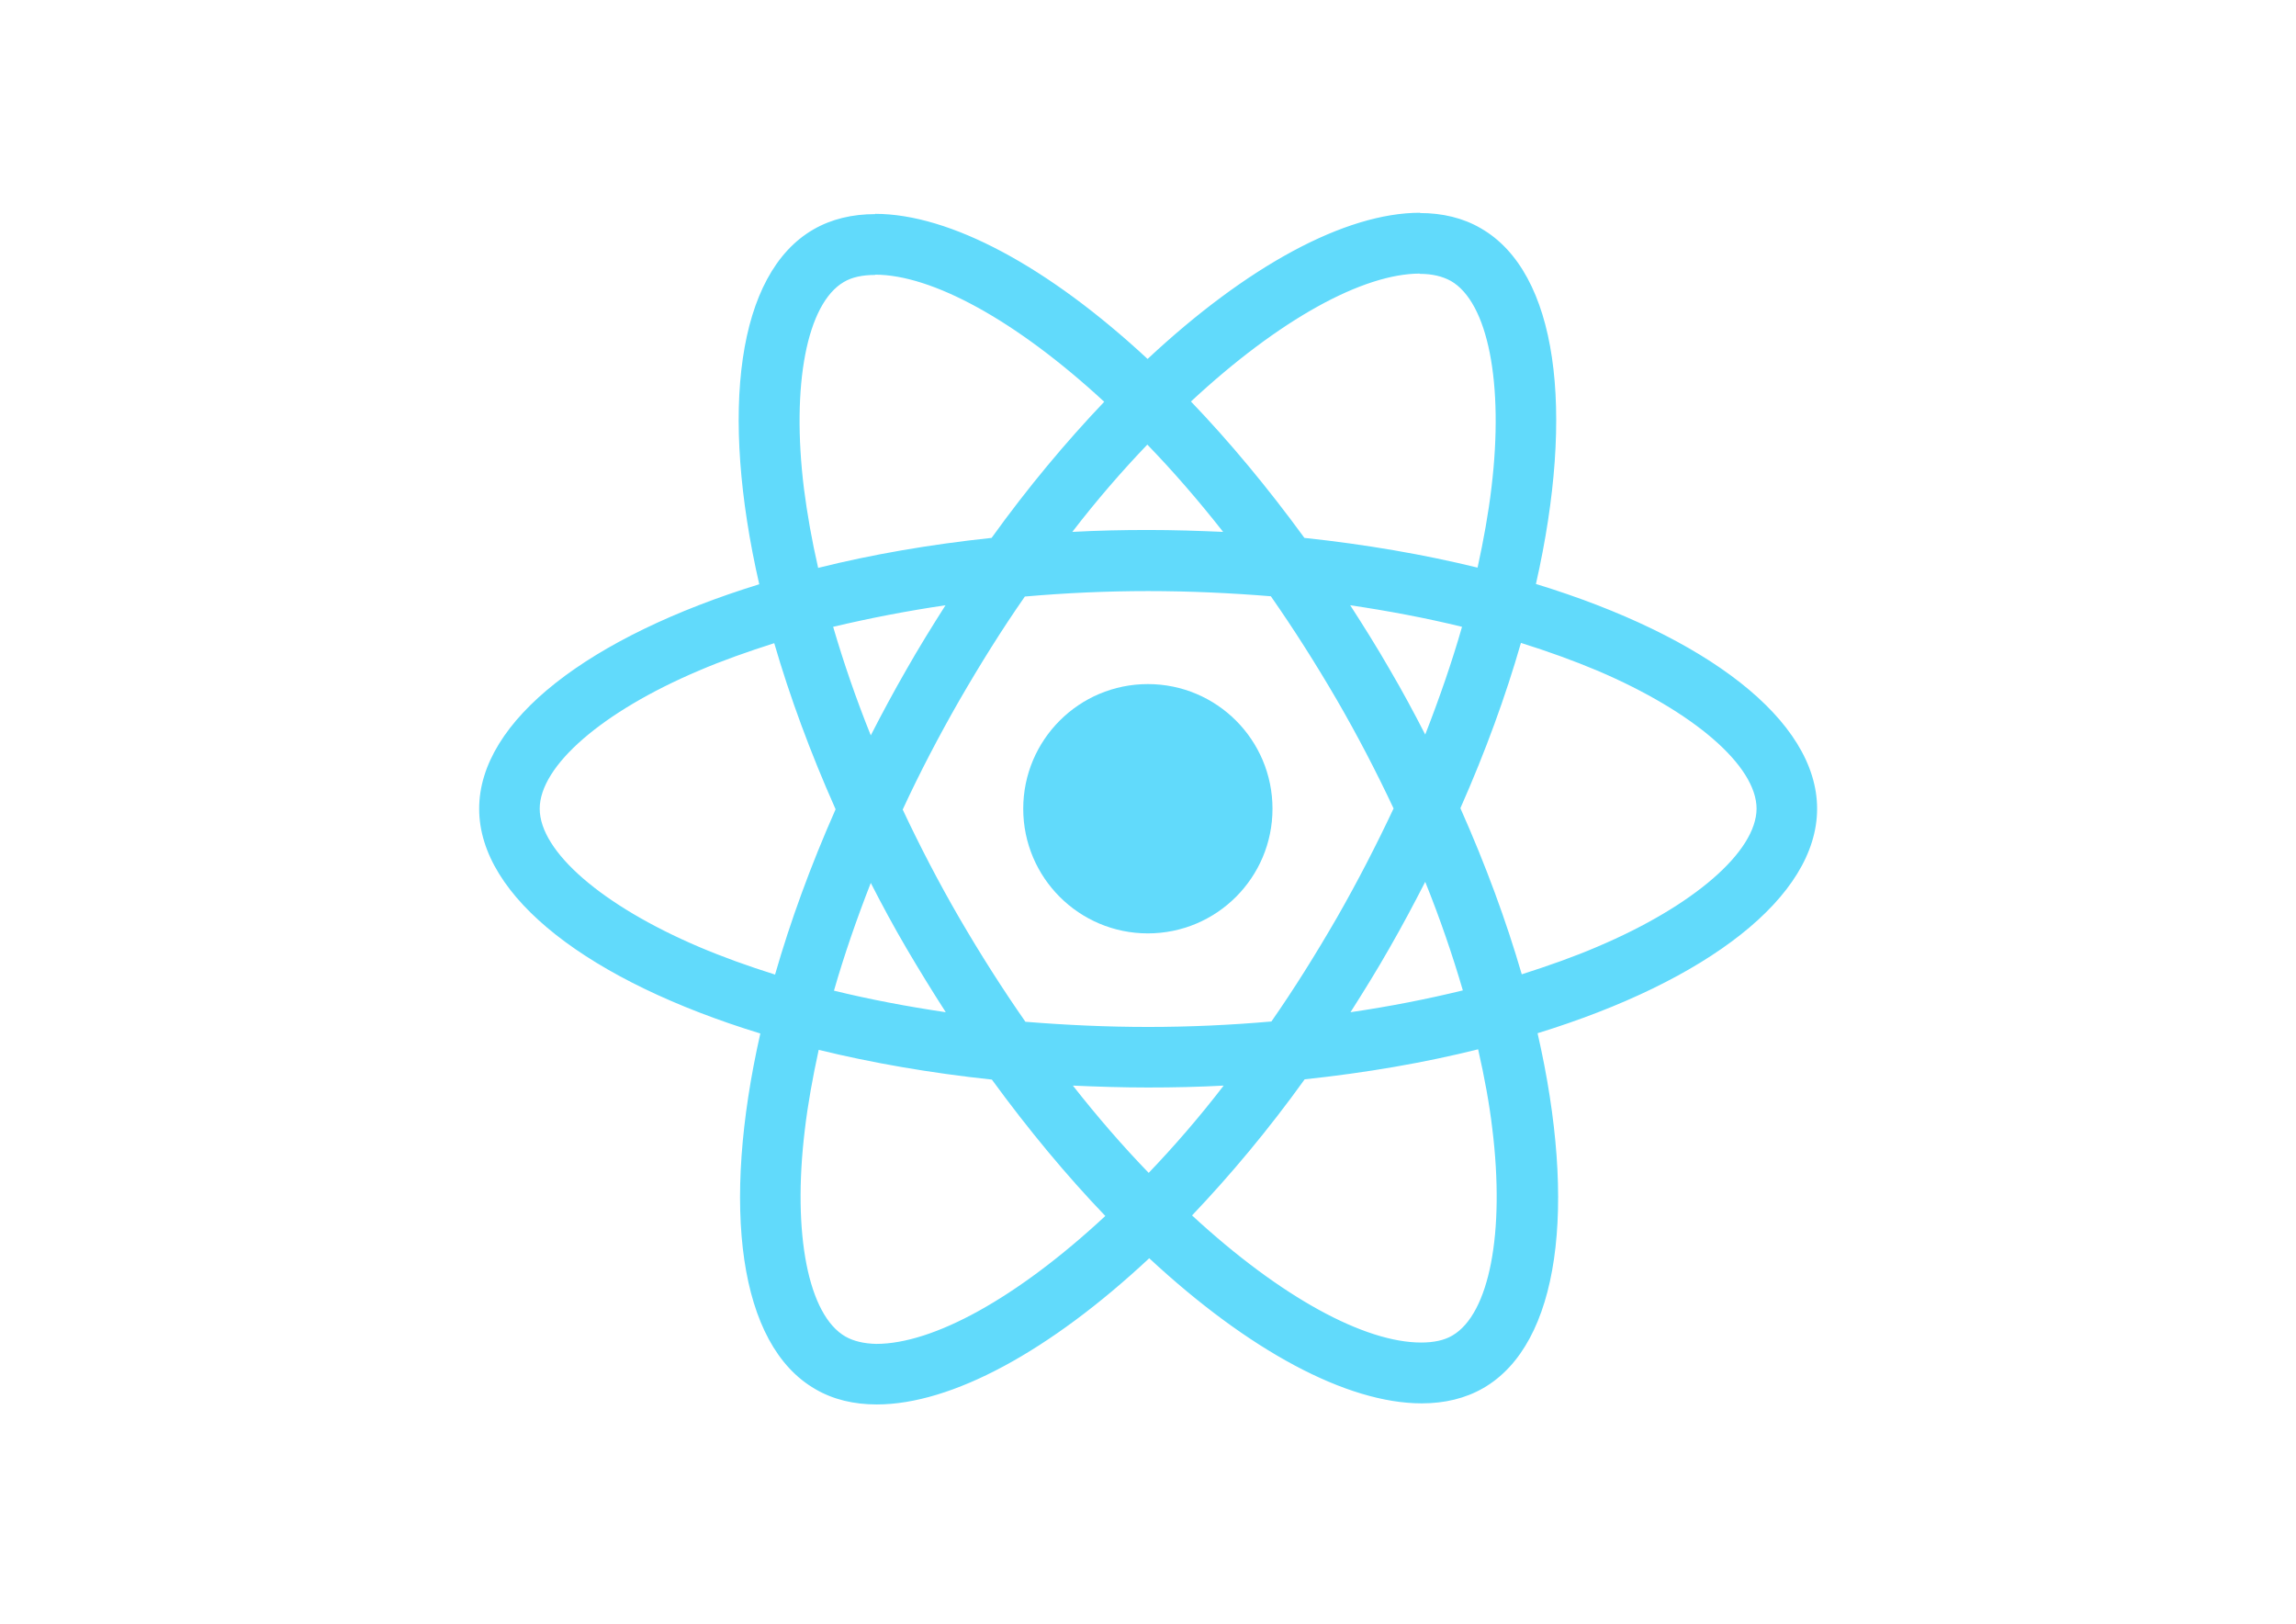
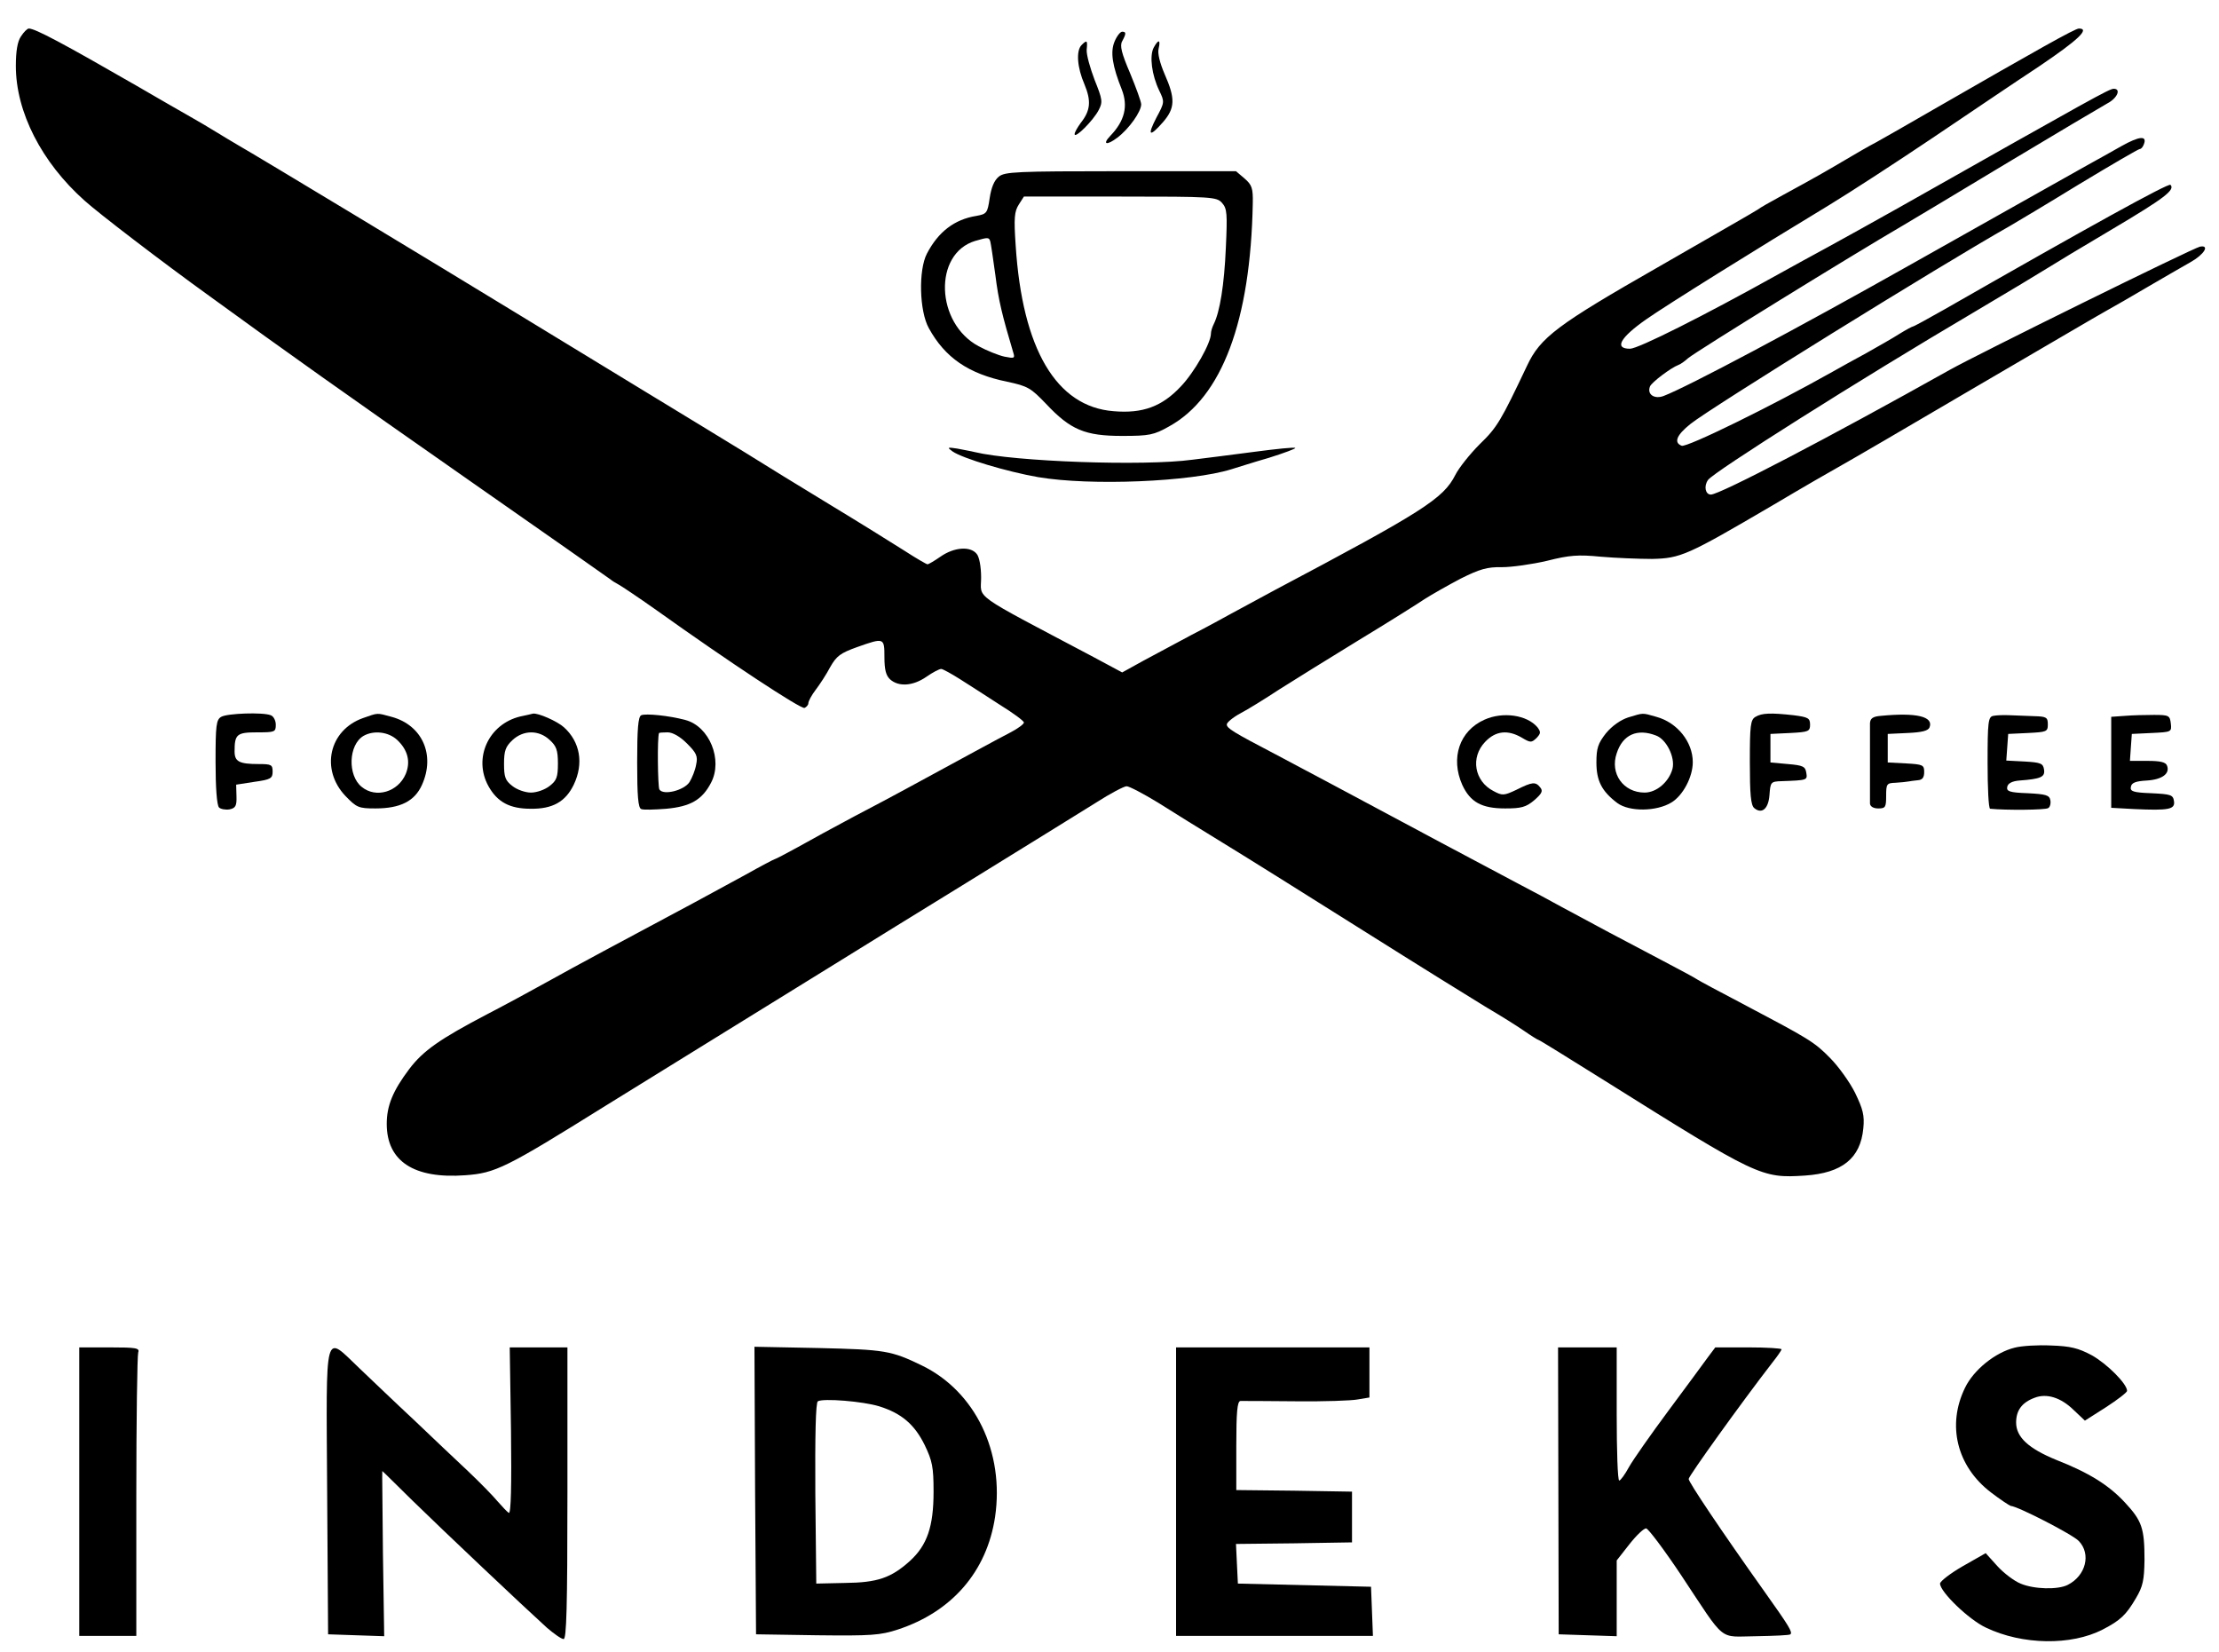
- <svg xmlns="http://www.w3.org/2000/svg" viewBox="0 0 841.9 595.3">
-   <g fill="#61DAFB">
-     <path d="M666.3 296.5c0-32.5-40.7-63.3-103.1-82.4 14.4-63.6 8-114.2-20.2-130.4-6.5-3.8-14.1-5.6-22.4-5.6v22.3c4.6 0 8.3.9 11.4 2.6 13.6 7.8 19.5 37.5 14.9 75.7-1.1 9.4-2.9 19.3-5.1 29.4-19.6-4.8-41-8.5-63.5-10.9-13.5-18.5-27.5-35.3-41.6-50 32.6-30.3 63.2-46.9 84-46.9V78c-27.5 0-63.5 19.6-99.9 53.6-36.4-33.8-72.4-53.2-99.9-53.2v22.3c20.7 0 51.4 16.5 84 46.6-14 14.7-28 31.4-41.3 49.9-22.6 2.4-44 6.1-63.6 11-2.3-10-4-19.7-5.2-29-4.7-38.2 1.1-67.9 14.6-75.8 3-1.8 6.9-2.6 11.5-2.6V78.5c-8.4 0-16 1.8-22.6 5.6-28.1 16.2-34.4 66.7-19.9 130.1-62.2 19.2-102.7 49.9-102.7 82.3 0 32.5 40.7 63.3 103.1 82.4-14.4 63.6-8 114.2 20.2 130.4 6.5 3.8 14.1 5.6 22.5 5.6 27.5 0 63.5-19.6 99.9-53.6 36.4 33.8 72.4 53.2 99.9 53.2 8.4 0 16-1.8 22.6-5.6 28.1-16.2 34.4-66.7 19.9-130.1 62-19.1 102.5-49.9 102.5-82.3zm-130.2-66.7c-3.7 12.9-8.3 26.2-13.5 39.5-4.1-8-8.4-16-13.1-24-4.6-8-9.5-15.8-14.4-23.4 14.2 2.1 27.9 4.7 41 7.9zm-45.8 106.5c-7.8 13.5-15.8 26.3-24.1 38.2-14.9 1.3-30 2-45.2 2-15.1 0-30.2-.7-45-1.9-8.3-11.9-16.4-24.6-24.2-38-7.6-13.1-14.5-26.4-20.8-39.8 6.2-13.4 13.2-26.8 20.7-39.9 7.8-13.5 15.8-26.3 24.1-38.2 14.9-1.3 30-2 45.2-2 15.1 0 30.2.7 45 1.9 8.3 11.9 16.4 24.6 24.2 38 7.6 13.1 14.5 26.4 20.8 39.8-6.3 13.4-13.2 26.8-20.7 39.9zm32.3-13c5.4 13.4 10 26.8 13.8 39.8-13.1 3.2-26.9 5.9-41.2 8 4.9-7.7 9.8-15.6 14.4-23.7 4.6-8 8.9-16.1 13-24.1zM421.2 430c-9.3-9.6-18.6-20.3-27.8-32 9 .4 18.2.7 27.5.7 9.4 0 18.7-.2 27.8-.7-9 11.7-18.3 22.4-27.5 32zm-74.4-58.9c-14.2-2.1-27.9-4.7-41-7.9 3.7-12.9 8.3-26.2 13.5-39.5 4.1 8 8.4 16 13.1 24 4.7 8 9.5 15.8 14.4 23.4zM420.7 163c9.3 9.6 18.6 20.3 27.8 32-9-.4-18.2-.7-27.5-.7-9.4 0-18.7.2-27.8.7 9-11.7 18.3-22.4 27.5-32zm-74 58.9c-4.9 7.7-9.8 15.6-14.4 23.7-4.6 8-8.9 16-13 24-5.4-13.4-10-26.8-13.8-39.8 13.1-3.1 26.9-5.8 41.2-7.9zm-90.5 125.2c-35.4-15.1-58.3-34.9-58.3-50.6 0-15.7 22.9-35.6 58.3-50.6 8.6-3.7 18-7 27.7-10.1 5.7 19.6 13.2 40 22.5 60.9-9.2 20.8-16.6 41.1-22.2 60.6-9.9-3.1-19.3-6.5-28-10.2zM310 490c-13.6-7.8-19.5-37.5-14.9-75.7 1.1-9.4 2.9-19.3 5.1-29.4 19.6 4.8 41 8.5 63.5 10.9 13.5 18.5 27.5 35.3 41.6 50-32.6 30.3-63.2 46.9-84 46.9-4.5-.1-8.3-1-11.3-2.7zm237.2-76.2c4.7 38.2-1.1 67.9-14.6 75.8-3 1.8-6.9 2.6-11.5 2.6-20.7 0-51.4-16.5-84-46.6 14-14.7 28-31.4 41.3-49.9 22.6-2.4 44-6.1 63.6-11 2.3 10.1 4.1 19.8 5.2 29.1zm38.5-66.7c-8.6 3.7-18 7-27.7 10.1-5.7-19.6-13.2-40-22.5-60.9 9.2-20.8 16.6-41.1 22.2-60.6 9.9 3.1 19.3 6.5 28.1 10.2 35.4 15.1 58.3 34.9 58.3 50.6-.1 15.7-23 35.6-58.4 50.6zM320.8 78.4z" />
-     <circle cx="420.9" cy="296.5" r="45.7" />
-     <path d="M520.5 78.1z" />
+ <svg xmlns="http://www.w3.org/2000/svg" version="1.0" width="700pt" height="521pt" viewBox="0 0 700 521" preserveAspectRatio="xMidYMid meet">
+   <g transform="translate(0,521) scale(0.1,-0.1)" fill="#000000" stroke="none">
+     <path d="M66 5095 c-11 -16 -16 -47 -16 -93 0 -145 81 -304 217 -425 43 -39 244 -193 394 -301 239 -174 431 -310 813 -577 242 -169 446 -312 451 -316 6 -5 17 -12 25 -16 8 -4 62 -40 120 -81 231 -165 456 -313 468 -309 6 3 12 9 12 15 0 6 10 25 23 42 13 17 34 49 46 72 20 35 32 44 85 63 85 30 86 30 86 -32 0 -40 5 -58 18 -70 27 -24 72 -21 114 8 20 14 41 25 47 25 5 0 32 -15 59 -32 28 -18 85 -54 126 -81 42 -26 76 -51 76 -56 0 -5 -19 -19 -42 -31 -37 -19 -149 -80 -333 -180 -27 -15 -99 -53 -160 -85 -60 -32 -141 -76 -178 -97 -38 -21 -71 -38 -73 -38 -2 0 -44 -22 -92 -49 -48 -26 -121 -66 -162 -88 -232 -124 -376 -201 -460 -248 -52 -29 -139 -76 -193 -104 -149 -78 -202 -115 -246 -173 -52 -69 -71 -116 -71 -173 0 -118 86 -174 248 -162 95 7 126 22 442 219 129 80 303 187 385 238 83 51 233 144 335 207 102 63 284 176 405 250 261 161 314 194 422 261 45 29 89 52 97 52 8 0 52 -23 98 -51 46 -29 139 -87 208 -129 69 -42 267 -166 440 -275 173 -109 349 -218 390 -243 41 -24 94 -57 117 -73 23 -16 44 -29 46 -29 3 0 96 -58 208 -128 485 -304 495 -309 633 -300 117 8 175 54 184 149 4 41 -1 60 -26 112 -17 34 -53 84 -79 110 -50 51 -66 60 -278 172 -71 37 -134 71 -140 75 -5 4 -59 33 -120 65 -109 57 -214 113 -310 165 -27 15 -90 49 -140 75 -49 26 -156 83 -237 126 -303 162 -445 238 -523 279 -136 71 -155 83 -155 95 0 6 19 22 43 35 23 12 78 46 122 75 44 28 157 98 250 155 94 57 188 116 210 131 22 14 73 43 113 64 60 30 84 37 130 36 31 0 95 9 142 20 71 18 99 20 170 13 47 -4 119 -7 161 -7 91 2 111 11 379 168 96 57 193 113 215 125 22 12 211 122 420 245 209 122 398 233 420 245 22 12 81 46 130 75 50 29 110 64 135 78 43 24 62 55 30 49 -21 -4 -701 -339 -790 -389 -382 -214 -725 -393 -753 -393 -17 0 -23 26 -9 46 17 25 479 317 837 528 110 65 216 129 235 141 19 12 113 69 208 125 160 95 194 121 179 137 -7 6 -257 -132 -715 -394 -51 -29 -95 -53 -98 -53 -2 0 -21 -10 -42 -23 -20 -13 -68 -40 -105 -61 -37 -20 -84 -46 -105 -58 -199 -112 -461 -240 -477 -234 -26 10 -16 34 28 69 62 50 791 502 1007 624 19 11 118 70 219 132 101 61 187 111 191 111 5 0 10 7 13 15 11 28 -14 26 -71 -6 -31 -18 -77 -43 -102 -57 -54 -30 -510 -287 -560 -315 -360 -203 -706 -387 -782 -416 -29 -11 -53 5 -43 30 5 13 66 59 90 68 6 2 19 11 30 21 26 22 522 328 680 420 17 10 161 96 320 192 160 96 305 182 323 192 31 16 44 46 20 46 -14 0 -62 -27 -678 -375 -80 -45 -181 -101 -225 -125 -44 -24 -114 -62 -155 -85 -235 -131 -442 -235 -468 -235 -51 0 -31 35 50 92 64 45 353 225 578 361 69 42 215 137 325 211 110 74 262 177 338 227 123 83 161 119 125 119 -12 0 -126 -64 -458 -255 -74 -43 -155 -89 -180 -103 -25 -13 -70 -39 -100 -57 -61 -36 -96 -56 -197 -111 -37 -20 -72 -40 -78 -45 -5 -4 -145 -84 -310 -179 -322 -184 -376 -224 -418 -314 -82 -173 -94 -194 -149 -247 -31 -31 -66 -75 -77 -97 -38 -75 -101 -115 -571 -364 -52 -28 -113 -61 -135 -73 -22 -12 -78 -43 -125 -67 -47 -25 -116 -62 -153 -82 l-67 -37 -97 52 c-384 203 -348 178 -348 247 0 35 -6 66 -14 75 -20 25 -71 21 -113 -8 -20 -14 -39 -25 -42 -25 -3 0 -36 19 -73 43 -38 24 -142 89 -233 144 -91 55 -214 131 -275 169 -60 37 -192 117 -292 178 -100 61 -296 180 -435 265 -257 157 -807 489 -865 522 -17 10 -49 29 -70 42 -21 13 -58 35 -83 49 -25 14 -101 58 -170 98 -231 133 -319 180 -339 180 -5 0 -16 -11 -25 -25z" />
+     <path d="M3516 5079 c-14 -33 -7 -77 23 -152 20 -52 9 -98 -36 -145 -27 -28 -12 -32 22 -6 37 28 75 82 75 105 0 8 -16 52 -35 98 -27 63 -33 87 -25 101 13 24 13 30 0 30 -6 0 -17 -14 -24 -31z" />
+     <path d="M3412 5068 c-18 -18 -14 -71 9 -124 22 -53 19 -83 -12 -122 -10 -14 -19 -29 -19 -35 0 -16 59 43 76 76 13 25 12 33 -13 95 -14 37 -26 79 -25 95 3 30 1 32 -16 15z" />
+     <path d="M3639 5059 c-13 -26 -6 -85 18 -135 17 -35 17 -37 -9 -85 -30 -58 -22 -63 21 -14 38 44 39 74 5 151 -15 35 -23 66 -19 81 7 29 -1 30 -16 2z" />
+     <path d="M3151 4653 c-15 -12 -24 -35 -29 -68 -7 -47 -9 -50 -42 -56 -69 -11 -120 -50 -156 -119 -27 -52 -24 -181 6 -235 51 -93 125 -144 247 -169 66 -14 75 -20 123 -70 77 -82 123 -101 240 -101 86 0 100 3 148 30 167 92 257 333 264 704 1 48 -3 58 -26 78 l-27 23 -363 0 c-332 0 -366 -2 -385 -17z m704 -83 c16 -18 17 -34 12 -142 -5 -117 -19 -202 -38 -240 -5 -10 -9 -23 -9 -30 0 -30 -52 -122 -95 -167 -59 -63 -120 -86 -212 -78 -181 14 -288 196 -309 523 -6 87 -4 107 10 129 l16 25 304 0 c290 0 304 -1 321 -20z m-731 -122 c2 -7 9 -55 16 -106 10 -80 21 -125 57 -246 5 -16 2 -17 -28 -11 -19 4 -56 19 -82 33 -136 73 -143 292 -11 332 41 12 44 12 48 -2z" />
+     <path d="M3005 3786 c32 -22 172 -64 270 -81 165 -28 482 -15 610 25 17 5 69 22 118 36 48 15 85 29 83 31 -2 3 -60 -3 -128 -12 -67 -9 -156 -20 -196 -25 -154 -21 -563 -6 -687 24 -11 3 -36 7 -55 11 -32 5 -33 4 -15 -9z" />
+     <path d="M698 2949 c-16 -9 -18 -27 -18 -142 0 -80 4 -137 11 -144 5 -5 20 -8 33 -6 19 4 23 11 22 41 l-1 37 58 9 c51 7 57 11 57 32 0 22 -4 24 -44 24 -62 0 -76 8 -76 40 0 54 7 60 71 60 56 0 59 1 59 24 0 13 -7 27 -16 30 -25 10 -137 6 -156 -5z" />
+     <path d="M1145 2945 c-107 -38 -135 -162 -55 -246 35 -36 41 -39 94 -39 79 0 124 23 147 74 43 95 1 189 -96 215 -48 13 -41 13 -90 -4z m108 -69 c33 -31 43 -68 27 -107 -24 -57 -94 -78 -139 -41 -45 36 -42 133 6 161 32 18 78 13 106 -13z" />
+     <path d="M1641 2950 c-100 -24 -149 -132 -100 -220 28 -50 67 -71 133 -71 69 -1 110 22 136 76 32 67 20 135 -31 181 -21 19 -82 46 -98 43 -3 -1 -21 -5 -40 -9z m93 -74 c21 -19 26 -32 26 -74 0 -43 -4 -54 -26 -71 -15 -12 -41 -21 -59 -21 -18 0 -44 9 -59 21 -22 17 -26 28 -26 70 0 41 5 54 26 74 35 33 84 33 118 1z" />
+     <path d="M2023 2954 c-10 -4 -13 -44 -13 -149 0 -105 3 -144 13 -147 6 -3 42 -2 79 1 76 7 113 28 141 82 38 72 -5 178 -81 198 -52 14 -125 21 -139 15z m144 -89 c30 -30 35 -40 29 -67 -3 -18 -13 -42 -21 -55 -17 -26 -83 -43 -95 -23 -5 9 -7 165 -1 178 1 1 13 2 27 2 16 0 39 -13 61 -35z" />
+     <path d="M4683 2940 c-79 -35 -108 -121 -70 -206 25 -54 61 -74 135 -74 51 0 66 4 92 26 24 21 28 29 19 40 -15 19 -25 18 -75 -7 -40 -19 -45 -19 -73 -4 -60 31 -73 106 -26 155 33 35 72 39 116 13 27 -16 30 -16 46 -1 14 15 14 19 3 34 -33 39 -109 50 -167 24z" />
+     <path d="M5136 2947 c-24 -8 -50 -26 -70 -50 -25 -32 -30 -47 -30 -92 0 -58 17 -91 66 -128 38 -28 124 -27 171 2 36 22 67 80 67 127 0 64 -49 125 -115 143 -46 13 -39 13 -89 -2z m88 -57 c33 -12 61 -69 52 -105 -11 -41 -50 -75 -88 -75 -67 0 -110 60 -88 124 19 59 65 79 124 56z" />
+     <path d="M5538 2949 c-16 -9 -18 -27 -18 -143 0 -101 3 -136 14 -145 24 -20 45 -2 48 42 3 40 4 42 38 43 82 3 82 3 78 27 -3 19 -10 23 -58 27 l-55 5 0 45 0 45 63 3 c57 3 62 5 62 26 0 21 -6 24 -52 30 -72 8 -100 7 -120 -5z" />
+     <path d="M5933 2952 c-25 -2 -33 -8 -34 -23 0 -10 0 -68 0 -129 0 -60 0 -117 0 -125 1 -9 11 -15 26 -15 23 0 25 4 25 40 0 38 2 40 30 41 17 1 35 3 40 4 6 1 19 3 30 4 14 1 20 8 20 26 0 22 -4 24 -57 27 l-58 3 0 45 0 45 63 3 c45 2 65 7 69 18 13 34 -42 47 -154 36z" />
+     <path d="M6288 2952 c-16 -3 -18 -18 -18 -148 0 -79 3 -144 8 -145 50 -5 174 -4 183 2 6 3 9 15 7 25 -3 16 -14 19 -71 22 -58 2 -68 6 -65 20 2 11 15 18 38 20 68 5 82 11 78 35 -3 19 -10 22 -61 25 l-58 3 3 42 3 42 63 3 c58 3 62 4 62 27 0 22 -4 25 -42 26 -24 1 -59 2 -78 3 -19 1 -43 0 -52 -2z" />
+     <path d="M6703 2952 l-43 -3 0 -144 0 -143 73 -4 c109 -5 129 -1 125 25 -3 20 -10 22 -71 25 -58 2 -68 6 -65 20 2 13 15 18 50 20 49 3 74 22 64 47 -4 11 -21 15 -61 15 l-56 0 3 43 3 42 63 3 c62 3 63 3 60 30 -3 25 -6 27 -53 27 -27 0 -69 -1 -92 -3z" />
+     <path d="M6355 959 c-61 -15 -129 -70 -156 -126 -58 -118 -26 -248 81 -330 30 -23 59 -42 63 -43 22 -1 197 -91 215 -111 39 -41 22 -109 -35 -138 -31 -16 -107 -14 -149 4 -20 8 -53 33 -73 55 l-37 41 -72 -41 c-40 -23 -72 -48 -72 -55 0 -26 91 -114 145 -139 115 -55 269 -57 368 -6 56 29 74 46 105 99 22 37 26 57 27 120 0 101 -8 124 -62 182 -51 55 -114 94 -216 134 -88 36 -127 72 -127 118 0 38 18 63 58 78 38 15 83 1 123 -38 l36 -34 66 42 c37 24 67 47 67 52 0 22 -63 85 -111 112 -43 23 -68 29 -129 31 -41 2 -93 -1 -115 -7z" />
+     <path d="M250 505 l0 -455 90 0 90 0 0 439 c0 242 3 446 6 455 5 14 -6 16 -90 16 l-96 0 0 -455z" />
+     <path d="M1032 508 l3 -453 88 -3 89 -3 -4 261 c-1 143 -3 260 -2 260 1 0 43 -42 95 -93 95 -93 350 -334 424 -401 22 -19 46 -36 53 -36 9 0 12 99 12 460 l0 460 -91 0 -91 0 4 -264 c2 -172 0 -262 -7 -258 -5 3 -21 20 -35 36 -14 17 -56 60 -94 96 -38 36 -115 108 -170 161 -56 52 -132 125 -171 162 -114 108 -106 139 -103 -385z" />
+     <path d="M2382 509 l3 -454 193 -3 c170 -2 199 0 254 18 171 56 281 183 307 355 30 204 -62 396 -231 478 -97 47 -116 50 -326 55 l-202 4 2 -453z m392 265 c70 -22 111 -57 143 -122 24 -50 28 -69 28 -147 0 -110 -20 -169 -75 -219 -59 -53 -102 -68 -205 -69 l-90 -2 -3 284 c-1 182 1 287 8 291 17 10 142 0 194 -16z" />
+     <path d="M3710 505 l0 -455 310 0 311 0 -3 78 -3 77 -210 5 -210 5 -3 62 -3 63 183 2 183 3 0 80 0 80 -182 3 -183 2 0 140 c0 105 3 140 13 141 6 0 85 0 174 -1 89 -1 178 2 197 6 l36 6 0 79 0 79 -305 0 -305 0 0 -455z" />
+     <path d="M4916 507 l1 -452 91 -3 92 -3 0 120 0 119 40 51 c22 28 46 51 53 50 6 0 56 -66 110 -147 144 -217 116 -194 237 -193 57 1 106 3 108 6 7 7 -3 24 -82 135 -138 194 -239 345 -239 355 0 9 165 239 264 367 16 20 29 39 29 42 0 3 -47 6 -104 6 l-105 0 -24 -32 c-13 -18 -69 -94 -124 -168 -55 -74 -111 -154 -124 -177 -13 -24 -27 -43 -31 -43 -5 0 -8 95 -8 210 l0 210 -92 0 -93 0 1 -453z" />
  </g>
</svg>
